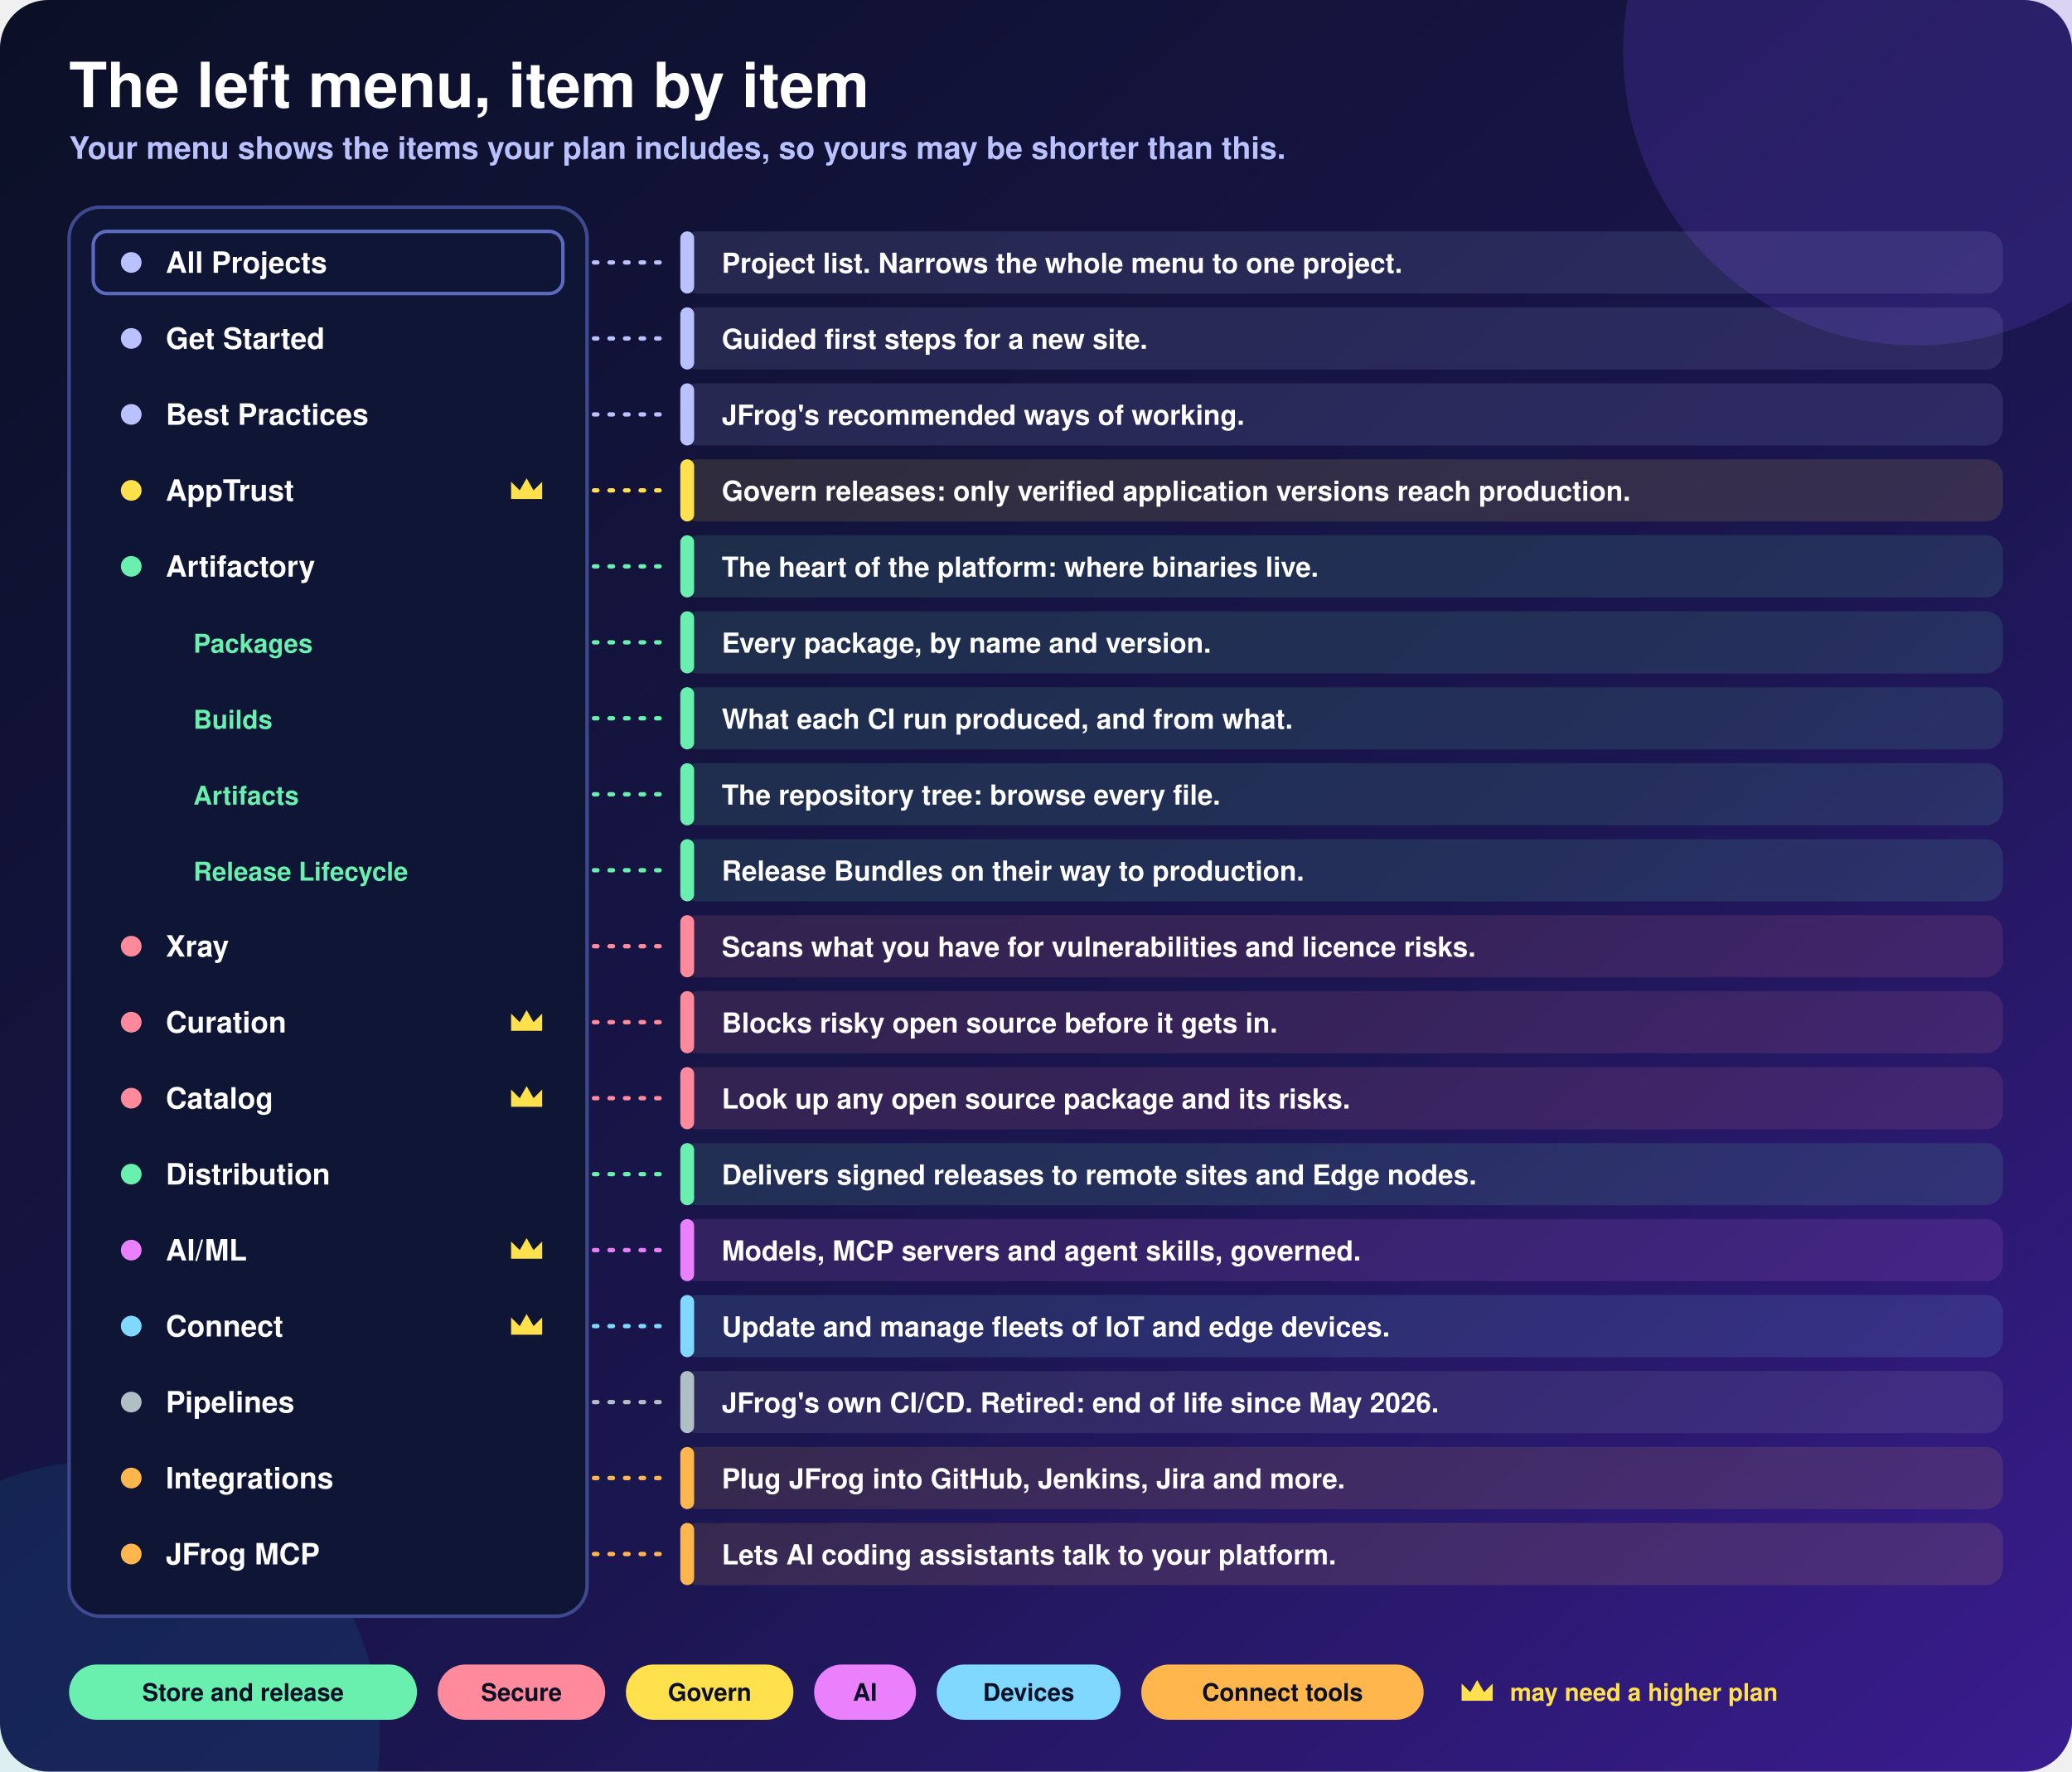
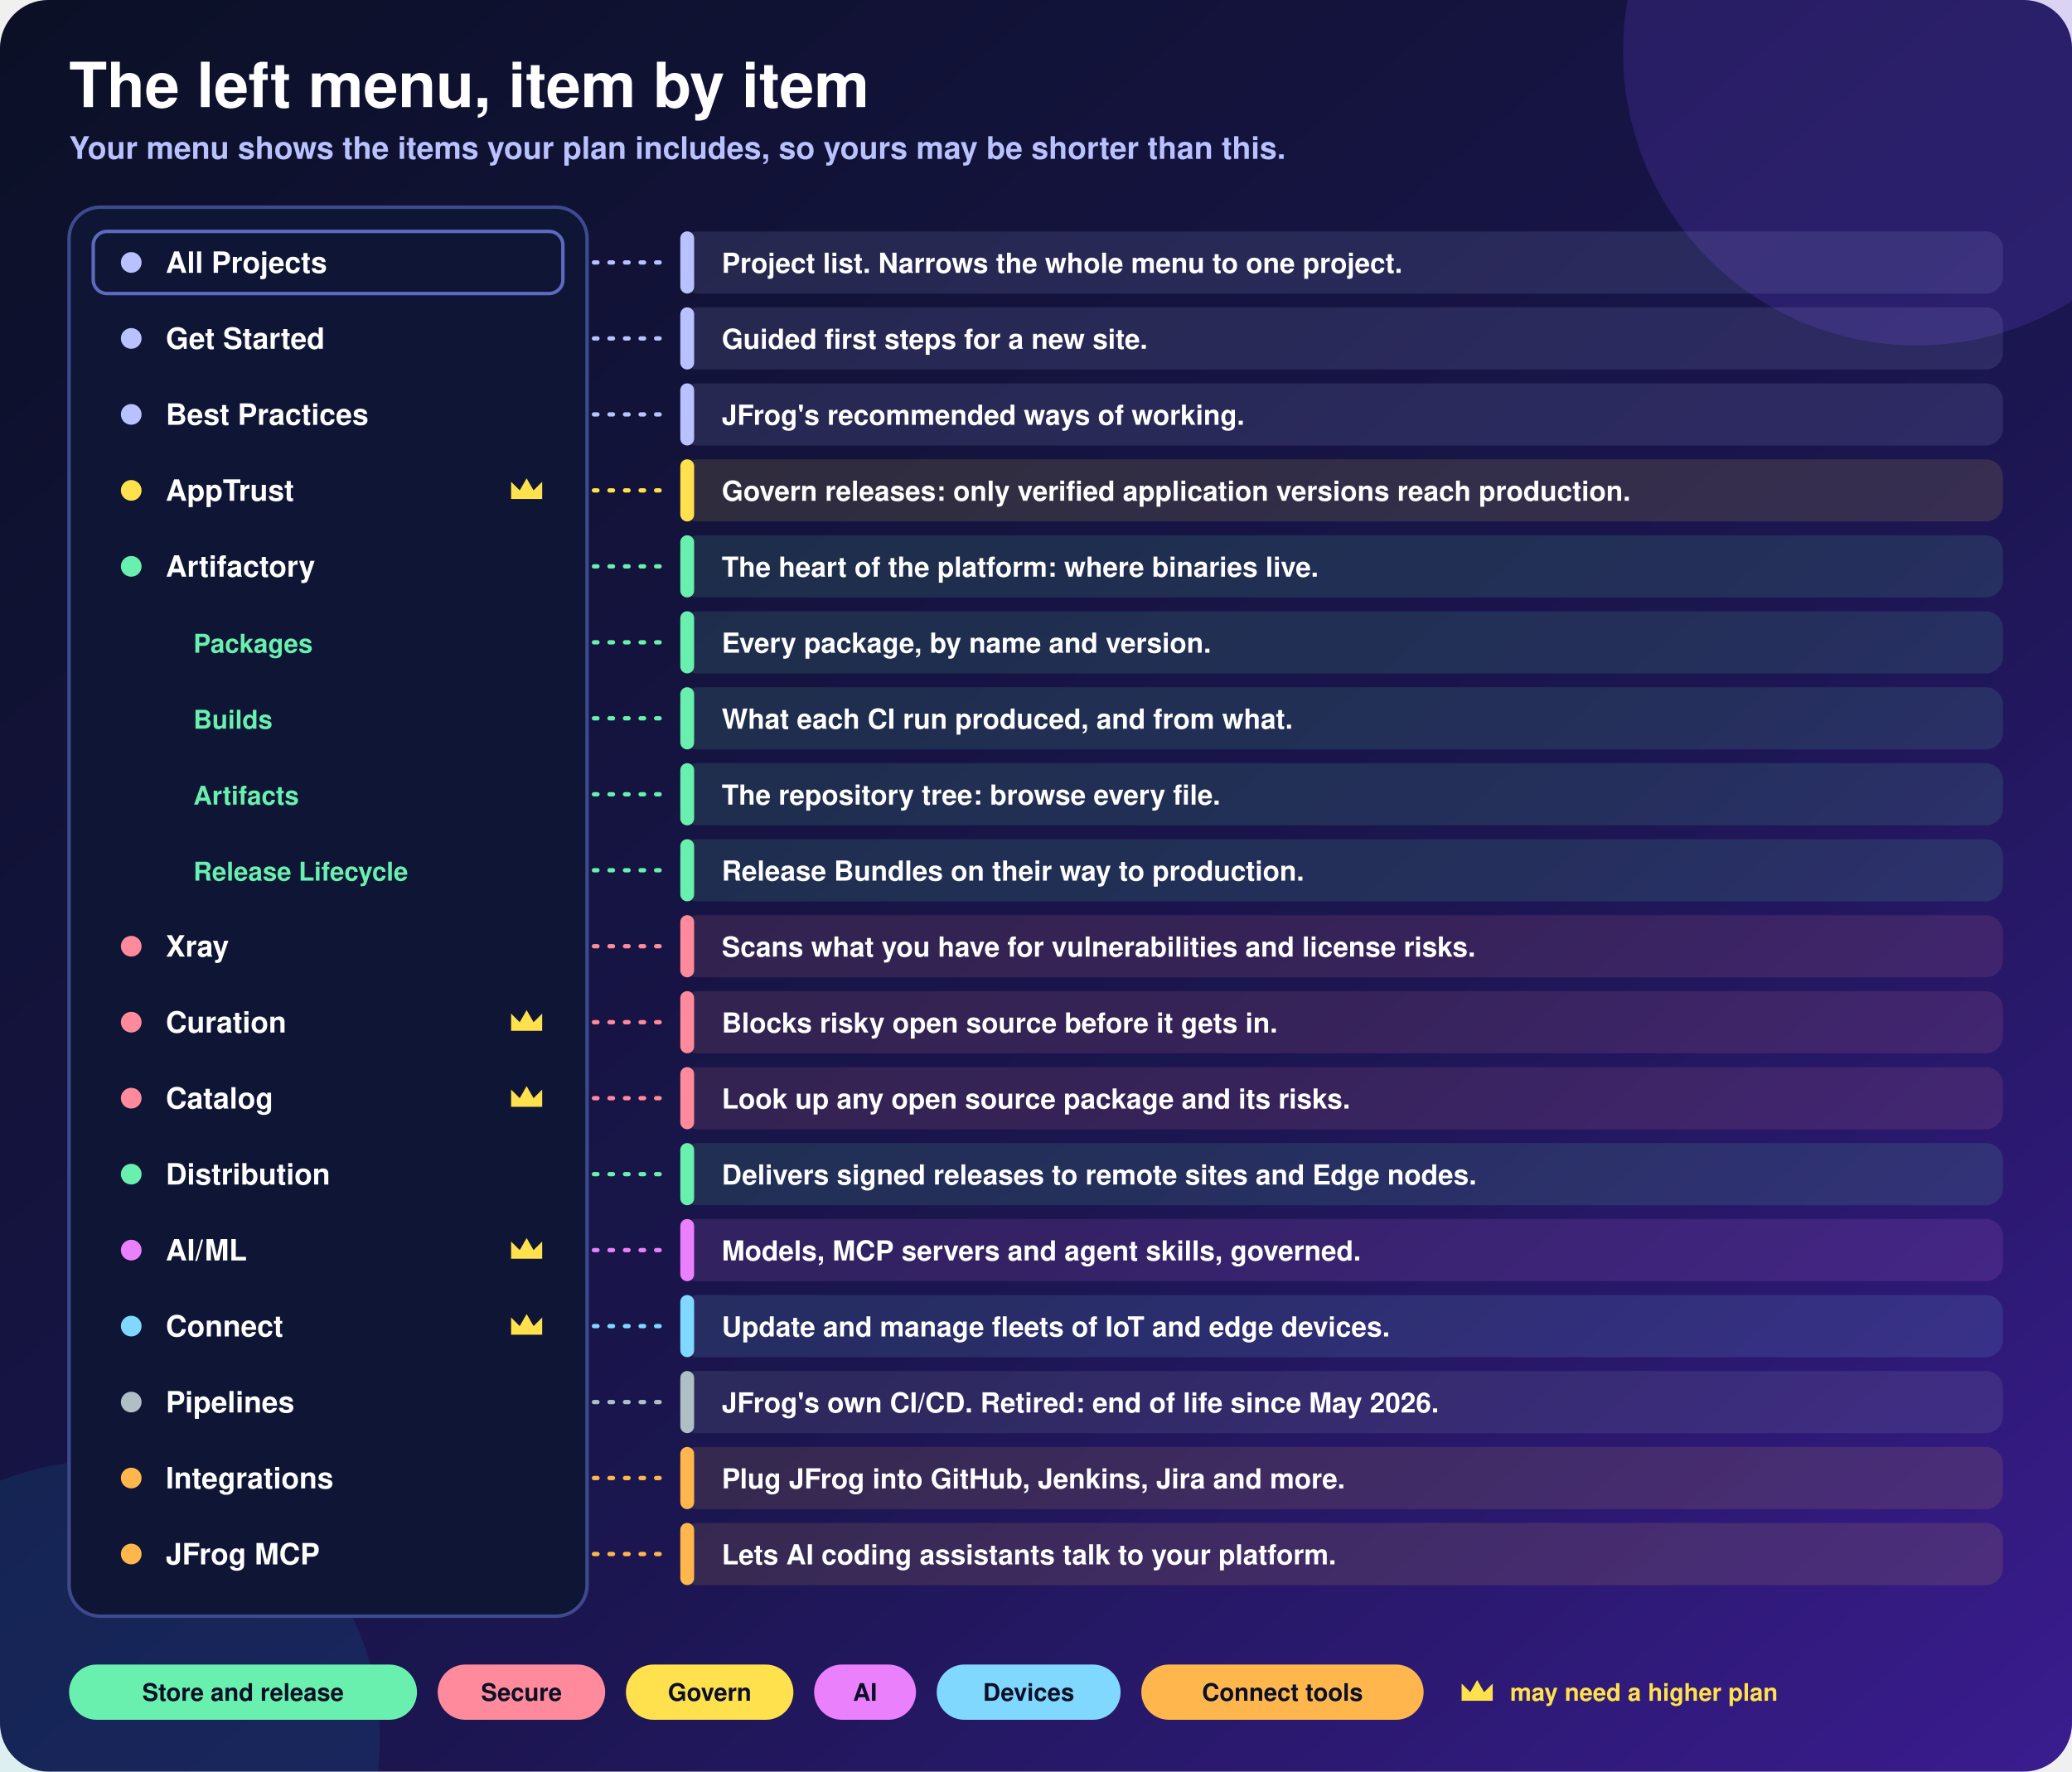
<svg xmlns="http://www.w3.org/2000/svg" viewBox="0 0 1200 1026" width="1200" height="1026" role="img" aria-label="A tour of the JFrog Platform left menu. All Projects narrows the menu to one project. Get Started and Best Practices are guides. AppTrust governs releases. Artifactory holds Packages, Builds, Artifacts and Release Lifecycle. Xray scans for vulnerabilities, Curation blocks risky open source, Catalog lets you look up packages. AI/ML governs models and agents. Distribution delivers releases. Connect manages devices. Pipelines is JFrog's retired CI/CD product. Integrations and JFrog MCP connect other tools. Menus vary by plan.">
  <defs>
    <linearGradient id="bg" x1="0" y1="0" x2="1" y2="1">
      <stop offset="0" stop-color="#0B1026" />
      <stop offset=".6" stop-color="#1B1650" />
      <stop offset="1" stop-color="#3A1C8F" />
    </linearGradient>
  </defs>
  <rect width="1200" height="1026" rx="28" fill="url(#bg)" />
  <circle cx="1110" cy="30" r="170" fill="#7C4DFF" opacity=".18" />
  <circle cx="60" cy="1006" r="160" fill="#00E5FF" opacity=".08" />
  <text x="40" y="62" font-family="Segoe UI, Helvetica Neue, Helvetica, Arial, sans-serif" font-size="36" font-weight="900" fill="#FFFFFF">The left menu, item by item</text>
  <text x="40" y="92" font-family="Segoe UI, Helvetica Neue, Helvetica, Arial, sans-serif" font-size="18" font-weight="600" fill="#B9C2FF">Your menu shows the items your plan includes, so yours may be shorter than this.</text>
  <rect x="40" y="120" width="300" height="816" rx="18" fill="#0F1535" stroke="#3D4A8F" stroke-width="2" />
  <rect x="54" y="134" width="272" height="36" rx="8" fill="none" stroke="#5C6BC0" stroke-width="2" />
  <circle cx="76" cy="152" r="6" fill="#B9C2FF" />
  <text x="96" y="158" font-family="Segoe UI, Helvetica Neue, Helvetica, Arial, sans-serif" font-size="17" font-weight="800" fill="#FFFFFF">All Projects</text>
  <line x1="344" y1="152" x2="388" y2="152" stroke="#B9C2FF" stroke-width="2.5" stroke-dasharray="2 7" stroke-linecap="round" />
  <rect x="394" y="134" width="766" height="36" rx="10" fill="#B9C2FF" fill-opacity=".12" />
  <rect x="394" y="134" width="8" height="36" rx="4" fill="#B9C2FF" />
  <text x="418" y="158" font-family="Segoe UI, Helvetica Neue, Helvetica, Arial, sans-serif" font-size="16" font-weight="600" fill="#FFFFFF">Project list. Narrows the whole menu to one project.</text>
  <circle cx="76" cy="196" r="6" fill="#B9C2FF" />
  <text x="96" y="202" font-family="Segoe UI, Helvetica Neue, Helvetica, Arial, sans-serif" font-size="17" font-weight="800" fill="#FFFFFF">Get Started</text>
  <line x1="344" y1="196" x2="388" y2="196" stroke="#B9C2FF" stroke-width="2.5" stroke-dasharray="2 7" stroke-linecap="round" />
  <rect x="394" y="178" width="766" height="36" rx="10" fill="#B9C2FF" fill-opacity=".12" />
  <rect x="394" y="178" width="8" height="36" rx="4" fill="#B9C2FF" />
  <text x="418" y="202" font-family="Segoe UI, Helvetica Neue, Helvetica, Arial, sans-serif" font-size="16" font-weight="600" fill="#FFFFFF">Guided first steps for a new site.</text>
  <circle cx="76" cy="240" r="6" fill="#B9C2FF" />
  <text x="96" y="246" font-family="Segoe UI, Helvetica Neue, Helvetica, Arial, sans-serif" font-size="17" font-weight="800" fill="#FFFFFF">Best Practices</text>
  <line x1="344" y1="240" x2="388" y2="240" stroke="#B9C2FF" stroke-width="2.5" stroke-dasharray="2 7" stroke-linecap="round" />
  <rect x="394" y="222" width="766" height="36" rx="10" fill="#B9C2FF" fill-opacity=".12" />
  <rect x="394" y="222" width="8" height="36" rx="4" fill="#B9C2FF" />
  <text x="418" y="246" font-family="Segoe UI, Helvetica Neue, Helvetica, Arial, sans-serif" font-size="16" font-weight="600" fill="#FFFFFF">JFrog's recommended ways of working.</text>
  <circle cx="76" cy="284" r="6" fill="#FFE14D" />
  <text x="96" y="290" font-family="Segoe UI, Helvetica Neue, Helvetica, Arial, sans-serif" font-size="17" font-weight="800" fill="#FFFFFF">AppTrust</text>
  <path d="M 296 289 L 296 279 L 301 284 L 305 277 L 309 284 L 314 279 L 314 289 Z" fill="#FFE14D" />
  <line x1="344" y1="284" x2="388" y2="284" stroke="#FFE14D" stroke-width="2.5" stroke-dasharray="2 7" stroke-linecap="round" />
  <rect x="394" y="266" width="766" height="36" rx="10" fill="#FFE14D" fill-opacity=".12" />
  <rect x="394" y="266" width="8" height="36" rx="4" fill="#FFE14D" />
  <text x="418" y="290" font-family="Segoe UI, Helvetica Neue, Helvetica, Arial, sans-serif" font-size="16" font-weight="600" fill="#FFFFFF">Govern releases: only verified application versions reach production.</text>
  <circle cx="76" cy="328" r="6" fill="#69F0AE" />
  <text x="96" y="334" font-family="Segoe UI, Helvetica Neue, Helvetica, Arial, sans-serif" font-size="17" font-weight="800" fill="#FFFFFF">Artifactory</text>
  <line x1="344" y1="328" x2="388" y2="328" stroke="#69F0AE" stroke-width="2.5" stroke-dasharray="2 7" stroke-linecap="round" />
  <rect x="394" y="310" width="766" height="36" rx="10" fill="#69F0AE" fill-opacity=".12" />
  <rect x="394" y="310" width="8" height="36" rx="4" fill="#69F0AE" />
  <text x="418" y="334" font-family="Segoe UI, Helvetica Neue, Helvetica, Arial, sans-serif" font-size="16" font-weight="600" fill="#FFFFFF">The heart of the platform: where binaries live.</text>
  <text x="112" y="378" font-family="Segoe UI, Helvetica Neue, Helvetica, Arial, sans-serif" font-size="15" font-weight="600" fill="#69F0AE">Packages</text>
  <line x1="344" y1="372" x2="388" y2="372" stroke="#69F0AE" stroke-width="2.5" stroke-dasharray="2 7" stroke-linecap="round" />
  <rect x="394" y="354" width="766" height="36" rx="10" fill="#69F0AE" fill-opacity=".12" />
  <rect x="394" y="354" width="8" height="36" rx="4" fill="#69F0AE" />
  <text x="418" y="378" font-family="Segoe UI, Helvetica Neue, Helvetica, Arial, sans-serif" font-size="16" font-weight="600" fill="#FFFFFF">Every package, by name and version.</text>
  <text x="112" y="422" font-family="Segoe UI, Helvetica Neue, Helvetica, Arial, sans-serif" font-size="15" font-weight="600" fill="#69F0AE">Builds</text>
  <line x1="344" y1="416" x2="388" y2="416" stroke="#69F0AE" stroke-width="2.5" stroke-dasharray="2 7" stroke-linecap="round" />
  <rect x="394" y="398" width="766" height="36" rx="10" fill="#69F0AE" fill-opacity=".12" />
  <rect x="394" y="398" width="8" height="36" rx="4" fill="#69F0AE" />
  <text x="418" y="422" font-family="Segoe UI, Helvetica Neue, Helvetica, Arial, sans-serif" font-size="16" font-weight="600" fill="#FFFFFF">What each CI run produced, and from what.</text>
  <text x="112" y="466" font-family="Segoe UI, Helvetica Neue, Helvetica, Arial, sans-serif" font-size="15" font-weight="600" fill="#69F0AE">Artifacts</text>
  <line x1="344" y1="460" x2="388" y2="460" stroke="#69F0AE" stroke-width="2.5" stroke-dasharray="2 7" stroke-linecap="round" />
  <rect x="394" y="442" width="766" height="36" rx="10" fill="#69F0AE" fill-opacity=".12" />
  <rect x="394" y="442" width="8" height="36" rx="4" fill="#69F0AE" />
  <text x="418" y="466" font-family="Segoe UI, Helvetica Neue, Helvetica, Arial, sans-serif" font-size="16" font-weight="600" fill="#FFFFFF">The repository tree: browse every file.</text>
  <text x="112" y="510" font-family="Segoe UI, Helvetica Neue, Helvetica, Arial, sans-serif" font-size="15" font-weight="600" fill="#69F0AE">Release Lifecycle</text>
  <line x1="344" y1="504" x2="388" y2="504" stroke="#69F0AE" stroke-width="2.5" stroke-dasharray="2 7" stroke-linecap="round" />
  <rect x="394" y="486" width="766" height="36" rx="10" fill="#69F0AE" fill-opacity=".12" />
  <rect x="394" y="486" width="8" height="36" rx="4" fill="#69F0AE" />
  <text x="418" y="510" font-family="Segoe UI, Helvetica Neue, Helvetica, Arial, sans-serif" font-size="16" font-weight="600" fill="#FFFFFF">Release Bundles on their way to production.</text>
  <circle cx="76" cy="548" r="6" fill="#FF8A9B" />
  <text x="96" y="554" font-family="Segoe UI, Helvetica Neue, Helvetica, Arial, sans-serif" font-size="17" font-weight="800" fill="#FFFFFF">Xray</text>
  <line x1="344" y1="548" x2="388" y2="548" stroke="#FF8A9B" stroke-width="2.5" stroke-dasharray="2 7" stroke-linecap="round" />
  <rect x="394" y="530" width="766" height="36" rx="10" fill="#FF8A9B" fill-opacity=".12" />
  <rect x="394" y="530" width="8" height="36" rx="4" fill="#FF8A9B" />
-   <text x="418" y="554" font-family="Segoe UI, Helvetica Neue, Helvetica, Arial, sans-serif" font-size="16" font-weight="600" fill="#FFFFFF">Scans what you have for vulnerabilities and licence risks.</text>
+   <text x="418" y="554" font-family="Segoe UI, Helvetica Neue, Helvetica, Arial, sans-serif" font-size="16" font-weight="600" fill="#FFFFFF">Scans what you have for vulnerabilities and license risks.</text>
  <circle cx="76" cy="592" r="6" fill="#FF8A9B" />
  <text x="96" y="598" font-family="Segoe UI, Helvetica Neue, Helvetica, Arial, sans-serif" font-size="17" font-weight="800" fill="#FFFFFF">Curation</text>
  <path d="M 296 597 L 296 587 L 301 592 L 305 585 L 309 592 L 314 587 L 314 597 Z" fill="#FFE14D" />
  <line x1="344" y1="592" x2="388" y2="592" stroke="#FF8A9B" stroke-width="2.5" stroke-dasharray="2 7" stroke-linecap="round" />
  <rect x="394" y="574" width="766" height="36" rx="10" fill="#FF8A9B" fill-opacity=".12" />
  <rect x="394" y="574" width="8" height="36" rx="4" fill="#FF8A9B" />
  <text x="418" y="598" font-family="Segoe UI, Helvetica Neue, Helvetica, Arial, sans-serif" font-size="16" font-weight="600" fill="#FFFFFF">Blocks risky open source before it gets in.</text>
  <circle cx="76" cy="636" r="6" fill="#FF8A9B" />
  <text x="96" y="642" font-family="Segoe UI, Helvetica Neue, Helvetica, Arial, sans-serif" font-size="17" font-weight="800" fill="#FFFFFF">Catalog</text>
  <path d="M 296 641 L 296 631 L 301 636 L 305 629 L 309 636 L 314 631 L 314 641 Z" fill="#FFE14D" />
  <line x1="344" y1="636" x2="388" y2="636" stroke="#FF8A9B" stroke-width="2.5" stroke-dasharray="2 7" stroke-linecap="round" />
  <rect x="394" y="618" width="766" height="36" rx="10" fill="#FF8A9B" fill-opacity=".12" />
  <rect x="394" y="618" width="8" height="36" rx="4" fill="#FF8A9B" />
  <text x="418" y="642" font-family="Segoe UI, Helvetica Neue, Helvetica, Arial, sans-serif" font-size="16" font-weight="600" fill="#FFFFFF">Look up any open source package and its risks.</text>
  <circle cx="76" cy="680" r="6" fill="#69F0AE" />
  <text x="96" y="686" font-family="Segoe UI, Helvetica Neue, Helvetica, Arial, sans-serif" font-size="17" font-weight="800" fill="#FFFFFF">Distribution</text>
  <line x1="344" y1="680" x2="388" y2="680" stroke="#69F0AE" stroke-width="2.5" stroke-dasharray="2 7" stroke-linecap="round" />
  <rect x="394" y="662" width="766" height="36" rx="10" fill="#69F0AE" fill-opacity=".12" />
  <rect x="394" y="662" width="8" height="36" rx="4" fill="#69F0AE" />
  <text x="418" y="686" font-family="Segoe UI, Helvetica Neue, Helvetica, Arial, sans-serif" font-size="16" font-weight="600" fill="#FFFFFF">Delivers signed releases to remote sites and Edge nodes.</text>
  <circle cx="76" cy="724" r="6" fill="#EA80FC" />
  <text x="96" y="730" font-family="Segoe UI, Helvetica Neue, Helvetica, Arial, sans-serif" font-size="17" font-weight="800" fill="#FFFFFF">AI/ML</text>
  <path d="M 296 729 L 296 719 L 301 724 L 305 717 L 309 724 L 314 719 L 314 729 Z" fill="#FFE14D" />
  <line x1="344" y1="724" x2="388" y2="724" stroke="#EA80FC" stroke-width="2.5" stroke-dasharray="2 7" stroke-linecap="round" />
  <rect x="394" y="706" width="766" height="36" rx="10" fill="#EA80FC" fill-opacity=".12" />
  <rect x="394" y="706" width="8" height="36" rx="4" fill="#EA80FC" />
  <text x="418" y="730" font-family="Segoe UI, Helvetica Neue, Helvetica, Arial, sans-serif" font-size="16" font-weight="600" fill="#FFFFFF">Models, MCP servers and agent skills, governed.</text>
  <circle cx="76" cy="768" r="6" fill="#80D8FF" />
  <text x="96" y="774" font-family="Segoe UI, Helvetica Neue, Helvetica, Arial, sans-serif" font-size="17" font-weight="800" fill="#FFFFFF">Connect</text>
  <path d="M 296 773 L 296 763 L 301 768 L 305 761 L 309 768 L 314 763 L 314 773 Z" fill="#FFE14D" />
  <line x1="344" y1="768" x2="388" y2="768" stroke="#80D8FF" stroke-width="2.5" stroke-dasharray="2 7" stroke-linecap="round" />
  <rect x="394" y="750" width="766" height="36" rx="10" fill="#80D8FF" fill-opacity=".12" />
  <rect x="394" y="750" width="8" height="36" rx="4" fill="#80D8FF" />
  <text x="418" y="774" font-family="Segoe UI, Helvetica Neue, Helvetica, Arial, sans-serif" font-size="16" font-weight="600" fill="#FFFFFF">Update and manage fleets of IoT and edge devices.</text>
  <circle cx="76" cy="812" r="6" fill="#B0BEC5" />
  <text x="96" y="818" font-family="Segoe UI, Helvetica Neue, Helvetica, Arial, sans-serif" font-size="17" font-weight="800" fill="#FFFFFF">Pipelines</text>
  <line x1="344" y1="812" x2="388" y2="812" stroke="#B0BEC5" stroke-width="2.5" stroke-dasharray="2 7" stroke-linecap="round" />
  <rect x="394" y="794" width="766" height="36" rx="10" fill="#B0BEC5" fill-opacity=".12" />
  <rect x="394" y="794" width="8" height="36" rx="4" fill="#B0BEC5" />
  <text x="418" y="818" font-family="Segoe UI, Helvetica Neue, Helvetica, Arial, sans-serif" font-size="16" font-weight="600" fill="#FFFFFF">JFrog's own CI/CD. Retired: end of life since May 2026.</text>
  <circle cx="76" cy="856" r="6" fill="#FFB74D" />
  <text x="96" y="862" font-family="Segoe UI, Helvetica Neue, Helvetica, Arial, sans-serif" font-size="17" font-weight="800" fill="#FFFFFF">Integrations</text>
  <line x1="344" y1="856" x2="388" y2="856" stroke="#FFB74D" stroke-width="2.5" stroke-dasharray="2 7" stroke-linecap="round" />
  <rect x="394" y="838" width="766" height="36" rx="10" fill="#FFB74D" fill-opacity=".12" />
  <rect x="394" y="838" width="8" height="36" rx="4" fill="#FFB74D" />
  <text x="418" y="862" font-family="Segoe UI, Helvetica Neue, Helvetica, Arial, sans-serif" font-size="16" font-weight="600" fill="#FFFFFF">Plug JFrog into GitHub, Jenkins, Jira and more.</text>
  <circle cx="76" cy="900" r="6" fill="#FFB74D" />
  <text x="96" y="906" font-family="Segoe UI, Helvetica Neue, Helvetica, Arial, sans-serif" font-size="17" font-weight="800" fill="#FFFFFF">JFrog MCP</text>
  <line x1="344" y1="900" x2="388" y2="900" stroke="#FFB74D" stroke-width="2.5" stroke-dasharray="2 7" stroke-linecap="round" />
  <rect x="394" y="882" width="766" height="36" rx="10" fill="#FFB74D" fill-opacity=".12" />
  <rect x="394" y="882" width="8" height="36" rx="4" fill="#FFB74D" />
  <text x="418" y="906" font-family="Segoe UI, Helvetica Neue, Helvetica, Arial, sans-serif" font-size="16" font-weight="600" fill="#FFFFFF">Lets AI coding assistants talk to your platform.</text>
  <rect x="40" y="964" width="201.5" height="32" rx="16" fill="#69F0AE" />
  <text x="140.75" y="985" text-anchor="middle" font-family="Segoe UI, Helvetica Neue, Helvetica, Arial, sans-serif" font-size="14" font-weight="800" fill="#0B1026">Store and release</text>
  <rect x="253.5" y="964" width="97.0" height="32" rx="16" fill="#FF8A9B" />
  <text x="302.0" y="985" text-anchor="middle" font-family="Segoe UI, Helvetica Neue, Helvetica, Arial, sans-serif" font-size="14" font-weight="800" fill="#0B1026">Secure</text>
  <rect x="362.5" y="964" width="97.0" height="32" rx="16" fill="#FFE14D" />
  <text x="411.0" y="985" text-anchor="middle" font-family="Segoe UI, Helvetica Neue, Helvetica, Arial, sans-serif" font-size="14" font-weight="800" fill="#0B1026">Govern</text>
  <rect x="471.5" y="964" width="59.0" height="32" rx="16" fill="#EA80FC" />
  <text x="501.0" y="985" text-anchor="middle" font-family="Segoe UI, Helvetica Neue, Helvetica, Arial, sans-serif" font-size="14" font-weight="800" fill="#0B1026">AI</text>
  <rect x="542.5" y="964" width="106.5" height="32" rx="16" fill="#80D8FF" />
  <text x="595.75" y="985" text-anchor="middle" font-family="Segoe UI, Helvetica Neue, Helvetica, Arial, sans-serif" font-size="14" font-weight="800" fill="#0B1026">Devices</text>
  <rect x="661.0" y="964" width="163.5" height="32" rx="16" fill="#FFB74D" />
  <text x="742.75" y="985" text-anchor="middle" font-family="Segoe UI, Helvetica Neue, Helvetica, Arial, sans-serif" font-size="14" font-weight="800" fill="#0B1026">Connect tools</text>
  <path d="M 846.5 985 L 846.5 975 L 851.5 980 L 855.5 973 L 859.5 980 L 864.5 975 L 864.5 985 Z" fill="#FFE14D" />
  <text x="874.5" y="985" font-family="Segoe UI, Helvetica Neue, Helvetica, Arial, sans-serif" font-size="14" font-weight="700" fill="#FFE14D">may need a higher plan</text>
</svg>
